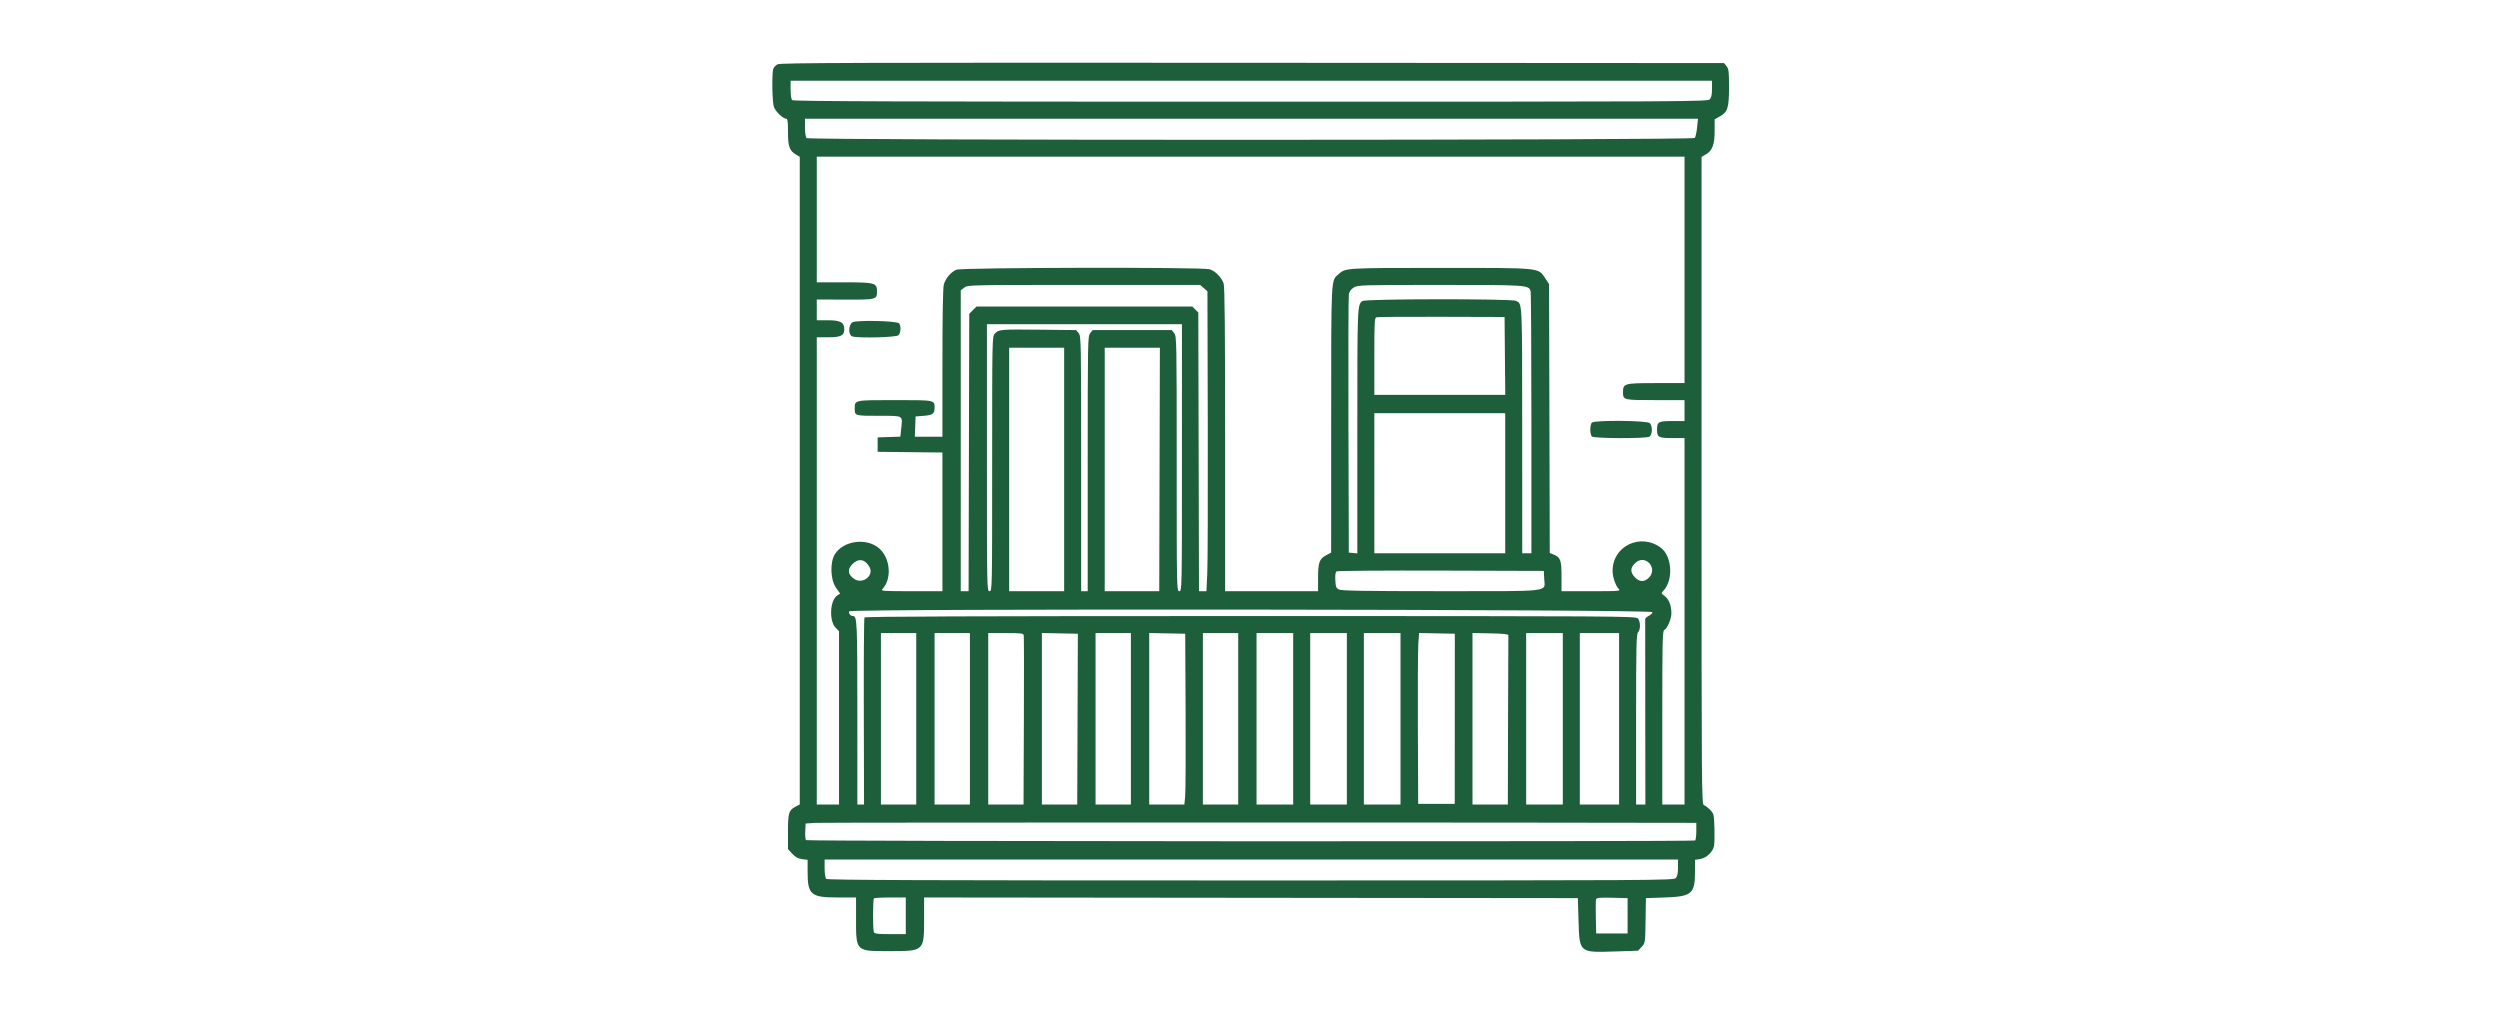
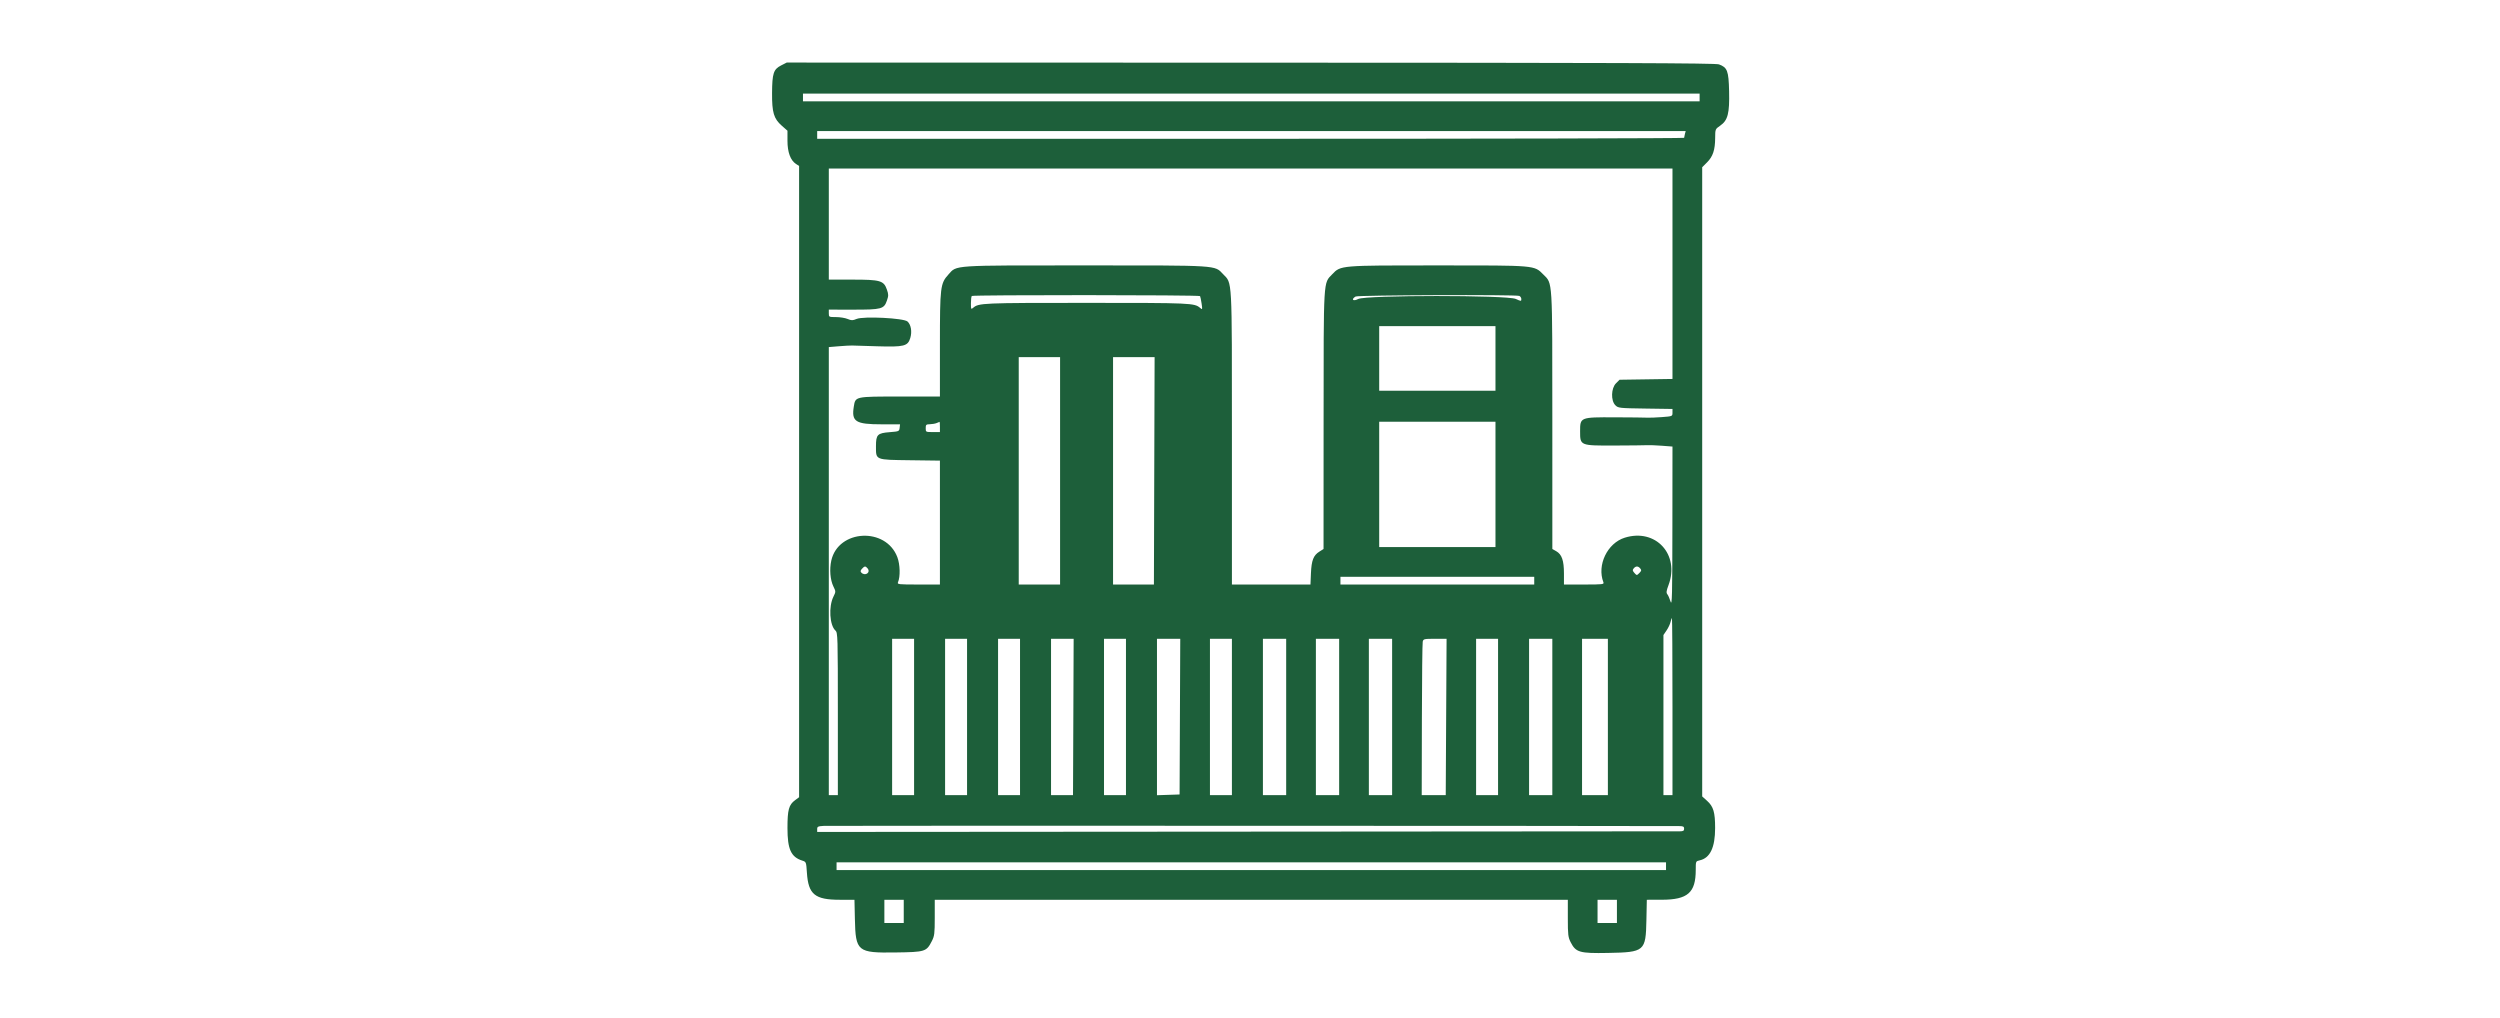
- <svg xmlns="http://www.w3.org/2000/svg" width="1000" height="406" viewBox="-188.0 108.3 1910.0 775.5">
-   <path d="M 406.051 157.425 C 404.704 158.172, 403.273 159.620, 402.871 160.642 C 401.522 164.074, 401.899 186.823, 403.364 190.329 C 404.846 193.875, 410.291 199, 412.577 199 C 413.714 199, 414 201.030, 414 209.096 C 414 220.289, 415.123 223.460, 420.136 226.421 L 423 228.113 423 475.531 L 423 722.949 420.061 724.469 C 414.585 727.300, 414 729.161, 414 743.737 L 414 757.029 417.251 760.576 C 419.680 763.228, 421.574 764.267, 424.751 764.693 L 429 765.263 429 774.681 C 429 791.817, 431.558 794, 451.635 794 L 466 794 466 809.935 C 466 835.433, 465.560 835, 491.466 835 C 518.132 835, 518 835.124, 518 810.048 L 518 793.996 767.750 794.248 L 1017.500 794.500 1018 811.500 C 1018.731 836.367, 1018.473 836.143, 1045.498 835.266 L 1063.495 834.681 1066.224 831.760 C 1068.951 828.841, 1068.954 828.822, 1069.227 811.669 L 1069.500 794.500 1084.050 794 C 1104.576 793.295, 1107 791.206, 1107 774.227 L 1107 765.256 1110.923 764.628 C 1115.779 763.852, 1120.683 759.205, 1121.556 754.555 C 1121.903 752.703, 1122.033 746.449, 1121.844 740.657 C 1121.515 730.591, 1121.371 729.992, 1118.574 727.075 C 1116.965 725.396, 1114.827 723.763, 1113.824 723.444 C 1112.065 722.886, 1112 714.028, 1112 475.531 L 1112 228.198 1115.320 226.239 C 1120.299 223.301, 1121.999 218.754, 1122.008 208.349 L 1122.015 199.500 1126.091 197.172 C 1132.029 193.781, 1133 190.614, 1133 174.643 C 1133 162.918, 1132.758 160.923, 1131.088 158.861 L 1129.177 156.500 768.838 156.283 C 466.787 156.101, 408.104 156.286, 406.051 157.425 M 416 176.800 C 416 180.756, 416.502 184.102, 417.200 184.800 C 418.129 185.729, 497.321 186, 767.545 186 C 1104.521 186, 1116.748 185.936, 1118.345 184.171 C 1119.509 182.885, 1120 180.510, 1120 176.171 L 1120 170 768 170 L 416 170 416 176.800 M 427 205.800 C 427 209.756, 427.502 213.102, 428.200 213.800 C 430.032 215.632, 1105.308 215.539, 1106.829 213.707 C 1107.419 212.995, 1108.211 209.395, 1108.589 205.707 L 1109.276 199 768.138 199 L 427 199 427 205.800 M 436 276 L 436 324 457 324 C 480.285 324, 482 324.467, 482 330.809 C 482 337.198, 481.560 337.313, 457.652 337.217 L 436 337.131 436 345.065 L 436 353 444.500 353 C 454.094 353, 457 354.591, 457 359.845 C 457 364.724, 454.444 366, 444.671 366 L 436 366 436 544.500 L 436 723 444.500 723 L 453 723 453 656.805 L 453 590.609 450.296 587.787 C 445.297 582.569, 446.079 566.960, 451.520 563.395 L 453.861 561.861 450.680 557.345 C 446.401 551.269, 445.963 537.973, 449.837 531.741 C 456.338 521.286, 474.164 518.937, 483.670 527.284 C 492.226 534.796, 493.541 550.220, 486.307 558.213 C 484.759 559.924, 485.695 560, 508.345 560 L 532 560 532 507.017 L 532 454.035 507.250 453.767 L 482.500 453.500 482.500 448 L 482.500 442.500 491.174 442.212 L 499.849 441.924 500.539 435.482 C 501.606 425.515, 502.446 426, 484.113 426 C 464.924 426, 465 426.021, 465 420.593 C 465 413.853, 464.316 414, 495.665 414 C 526.723 414, 526.027 413.858, 525.985 420.184 C 525.957 424.378, 524.415 425.472, 517.787 425.999 L 511.500 426.500 511.208 434.250 L 510.916 442 521.458 442 L 532 442 532.006 385.750 C 532.009 350.142, 532.390 328.135, 533.044 325.781 C 534.368 321.014, 538.509 316.103, 542.671 314.364 C 546.710 312.677, 730.039 312.328, 736.044 313.996 C 740.298 315.178, 745.306 320.223, 746.866 324.899 C 747.685 327.355, 748 360.447, 748 444.149 L 748 560 783.500 560 L 819 560 819.015 549.750 C 819.032 537.927, 819.967 535.349, 825.271 532.500 L 828.995 530.500 829.019 429 C 829.046 317.992, 828.794 322.984, 834.645 317.788 C 840.084 312.959, 839.417 313, 912.652 313 C 990.719 313, 987.075 312.623, 992.816 321.298 L 995.500 325.353 995.768 428.063 L 996.036 530.772 999.058 532.024 C 1004.257 534.178, 1005 536.266, 1005 548.723 L 1005 560 1027.655 560 C 1049.988 560, 1050.285 559.973, 1048.560 558.066 C 1046.155 555.409, 1044.097 549.279, 1044.044 544.616 C 1043.829 525.597, 1065.283 515.199, 1080.859 526.772 C 1089.451 533.156, 1090.616 551.393, 1082.954 559.549 C 1081.011 561.617, 1081.015 561.635, 1083.953 563.807 C 1087.099 566.133, 1089 571.128, 1088.972 577 C 1088.953 581.211, 1085.688 588.799, 1083.542 589.622 C 1082.174 590.147, 1082 597.708, 1082 656.607 L 1082 723 1090.500 723 L 1099 723 1099 583 L 1099 443 1089.700 443 C 1079.052 443, 1078 442.416, 1078 436.500 C 1078 430.584, 1079.052 430, 1089.700 430 L 1099 430 1099 422 L 1099 414 1076.700 414 C 1052.153 414, 1052 413.963, 1052 407.955 C 1052 401.235, 1052.856 401, 1077.329 401 L 1099 401 1099 314.500 L 1099 228 767.500 228 L 436 228 436 276 M 548.635 328.073 L 546 330.145 546 445.073 L 546 560 549 560 L 552 560 552.094 515.750 C 552.145 491.413, 552.258 443.724, 552.344 409.775 L 552.500 348.050 555.273 345.275 L 558.045 342.500 640.495 342.500 L 722.944 342.500 725.222 344.778 L 727.500 347.055 727.763 453.528 L 728.027 560 730.868 560 L 733.709 560 734.349 546.750 C 734.700 539.462, 734.874 487.895, 734.735 432.156 L 734.482 330.812 731.685 328.406 L 728.888 326 640.079 326 C 551.747 326, 551.256 326.011, 548.635 328.073 M 846.304 327.956 C 844.092 329.305, 842.927 330.919, 842.520 333.202 C 842.196 335.016, 842.060 380.150, 842.216 433.500 L 842.500 530.500 845.750 530.813 L 849 531.127 849 437.498 C 849 341.009, 848.989 341.295, 852.913 338.282 C 855.143 336.570, 967.112 336.457, 970.316 338.163 C 975.108 340.716, 974.935 337.035, 974.968 436.750 L 975 531 978.500 531 L 982 531 982 431.582 C 982 376.902, 981.720 331.435, 981.379 330.545 C 979.659 326.062, 978.708 326, 912.300 326.004 C 851.816 326.007, 849.382 326.079, 846.304 327.956 M 863.750 350.685 C 862.133 351.111, 862 353.391, 862 380.573 L 862 410 912.015 410 L 962.030 410 961.765 380.250 L 961.500 350.500 913.500 350.361 C 887.100 350.285, 864.712 350.430, 863.750 350.685 M 463.215 354.562 C 459.975 356.832, 460 364.499, 463.250 365.370 C 468.603 366.804, 496.807 366.050, 498.429 364.429 C 500.305 362.552, 500.512 356.649, 498.750 355.259 C 496.382 353.390, 465.745 352.790, 463.215 354.562 M 566 458 C 566 559.333, 566.013 560, 568 560 C 569.986 560, 570 559.333, 570 462.689 C 570 366.317, 570.020 365.356, 572.028 363.201 C 575.032 359.976, 576.114 359.882, 606.343 360.204 L 634.179 360.500 636.090 362.861 C 637.941 365.149, 638 368.236, 638 462.611 L 638 560 640.500 560 L 643 560 643 462.611 C 643 368.212, 643.059 365.149, 644.912 362.861 L 646.823 360.500 677 360.500 L 707.177 360.500 709.088 362.861 C 710.941 365.149, 711 368.212, 711 462.611 C 711 559.333, 711.014 560, 713 560 C 714.987 560, 715 559.333, 715 458 L 715 356 640.500 356 L 566 356 566 458 M 583 467 L 583 560 604 560 L 625 560 625 467 L 625 374 604 374 L 583 374 583 467 M 656 467 L 656 560 676.830 560 L 697.660 560 697.902 467 L 698.143 374 677.072 374 L 656 374 656 467 M 862 477.500 L 862 531 912 531 L 962 531 962 477.500 L 962 424 912 424 L 862 424 862 477.500 M 1028.200 431.200 C 1027.540 431.860, 1027 434.245, 1027 436.500 C 1027 438.755, 1027.540 441.140, 1028.200 441.800 C 1029.747 443.347, 1069.207 443.495, 1072.066 441.965 C 1074.505 440.659, 1074.741 433.884, 1072.429 431.571 C 1070.391 429.534, 1030.203 429.197, 1028.200 431.200 M 464.629 538.078 C 459.041 542.473, 459.215 547.336, 465.089 550.908 C 471.272 554.668, 479.623 548.040, 476.446 541.895 C 473.462 536.124, 468.960 534.670, 464.629 538.078 M 1061.593 538.250 C 1057.597 541.821, 1057.323 545.211, 1060.725 549.018 C 1064.332 553.055, 1068.167 553.287, 1071.769 549.686 C 1078.947 542.508, 1069.150 531.498, 1061.593 538.250 M 833.195 544.855 C 832.302 545.423, 831.987 547.541, 832.195 551.568 C 832.461 556.688, 832.824 557.614, 835 558.711 C 836.943 559.690, 854.202 559.974, 912.527 559.985 C 999.146 560.002, 992.282 560.810, 991.795 550.661 L 991.500 544.500 913 544.262 C 869.825 544.131, 833.913 544.398, 833.195 544.855 M 460.686 575.377 C 460.084 576.945, 461.774 579, 463.665 579 C 466.806 579, 467 583.298, 467 652.934 L 467 723 469.558 723 L 472.115 723 471.934 652.105 C 471.834 613.113, 472.059 580.713, 472.435 580.105 C 472.931 579.302, 553.628 579, 767.404 579 C 1051.234 579, 1061.749 579.065, 1063.345 580.829 C 1065.409 583.110, 1065.501 589.356, 1063.500 591.357 C 1062.197 592.660, 1062 601.421, 1062 657.929 L 1062 723 1065.549 723 L 1069.097 723 1068.998 652.750 C 1068.943 614.112, 1068.921 581.962, 1068.949 581.305 C 1068.977 580.647, 1070.237 579.516, 1071.750 578.791 C 1073.263 578.066, 1074.500 576.804, 1074.500 575.987 C 1074.500 573.820, 461.517 573.211, 460.686 575.377 M 485 657.500 L 485 723 498.500 723 L 512 723 512 657.500 L 512 592 498.500 592 L 485 592 485 657.500 M 526 657.500 L 526 723 539.500 723 L 553 723 553 657.500 L 553 592 539.500 592 L 526 592 526 657.500 M 567 657.500 L 567 723 580.485 723 L 593.971 723 594.235 659.250 C 594.381 624.188, 594.335 594.712, 594.133 593.750 C 593.806 592.189, 592.323 592, 580.383 592 L 567 592 567 657.500 M 608 657.472 L 608 723 621.500 723 L 635 723 635.037 713.250 C 635.057 707.888, 635.164 678.525, 635.274 648 L 635.475 592.500 621.737 592.222 L 608 591.944 608 657.472 M 649 657.500 L 649 723 662.500 723 L 676 723 676 657.500 L 676 592 662.500 592 L 649 592 649 657.500 M 690 657.472 L 690 723 703.420 723 L 716.841 723 717.469 716.750 C 717.815 713.313, 717.963 683.950, 717.799 651.500 L 717.500 592.500 703.750 592.222 L 690 591.944 690 657.472 M 731 657.500 L 731 723 744.500 723 L 758 723 758 657.500 L 758 592 744.500 592 L 731 592 731 657.500 M 772 657.500 L 772 723 786 723 L 800 723 800 657.500 L 800 592 786 592 L 772 592 772 657.500 M 813 657.500 L 813 723 827 723 L 841 723 841 657.500 L 841 592 827 592 L 813 592 813 657.500 M 854 657.500 L 854 723 868 723 L 882 723 882 657.500 L 882 592 868 592 L 854 592 854 657.500 M 895.623 599.722 C 895.298 604, 895.138 633.375, 895.266 665 L 895.500 722.500 909.462 722.500 L 923.425 722.500 923.462 657.500 L 923.500 592.500 909.857 592.222 L 896.213 591.945 895.623 599.722 M 937 657.472 L 937 723 950.500 723 L 964 723 964.150 659 C 964.232 623.800, 964.345 594.438, 964.400 593.750 C 964.475 592.818, 961.001 592.429, 950.750 592.222 L 937 591.944 937 657.472 M 978 657.500 L 978 723 992 723 L 1006 723 1006 657.500 L 1006 592 992 592 L 978 592 978 657.500 M 1019 657.500 L 1019 723 1034 723 L 1049 723 1049 657.500 L 1049 592 1034 592 L 1019 592 1019 657.500 M 435 737 L 427.500 737.500 427.196 743.396 C 427.028 746.638, 427.296 749.696, 427.791 750.191 C 428.773 751.173, 1105.468 751.447, 1107.056 750.466 C 1107.575 750.145, 1108 746.984, 1108 743.441 L 1108 737 1101.750 736.978 C 1001.137 736.629, 440.294 736.647, 435 737 M 442 771.800 C 442 775.756, 442.502 779.102, 443.200 779.800 C 444.128 780.728, 517.543 781, 767.545 781 C 1079.333 781, 1090.748 780.936, 1092.345 779.171 C 1093.509 777.885, 1094 775.510, 1094 771.171 L 1094 765 768 765 L 442 765 442 771.800 M 479.667 794.667 C 478.833 795.500, 478.781 818.265, 479.607 820.418 C 480.113 821.738, 482.185 822, 492.107 822 L 504 822 504 808 L 504 794 492.167 794 C 485.658 794, 480.033 794.300, 479.667 794.667 M 1031.449 795.274 C 1031.166 796.009, 1031.062 802.211, 1031.218 809.055 L 1031.500 821.500 1043.500 821.500 L 1055.500 821.500 1055.500 808 L 1055.500 794.500 1043.731 794.218 C 1034.627 794, 1031.845 794.239, 1031.449 795.274" stroke="none" fill="#1D5F3A" fill-rule="evenodd" />
+ <svg xmlns="http://www.w3.org/2000/svg" width="1000" height="407" viewBox="-200.5 102.6 1935.0 787.5">
+   <path d="M 404.017 153.250 C 398.190 156.225, 397.172 159.352, 397.076 174.572 C 396.981 189.665, 398.392 194.414, 404.593 199.873 L 409 203.752 409 211.560 C 409 220.350, 411.313 226.665, 415.549 229.440 L 418 231.046 418 475.335 L 418 719.624 414.908 721.910 C 410.045 725.505, 409 729.325, 409 743.500 C 409 759.944, 411.724 765.914, 420.500 768.704 C 423.455 769.644, 423.508 769.784, 424.049 778.079 C 425.140 794.834, 430.207 799, 449.493 799 L 460.856 799 461.178 813.750 C 461.731 839.076, 463.093 840.202, 492.680 839.785 C 515.658 839.461, 516.561 839.177, 520.750 830.980 C 522.762 827.043, 523 825.116, 523 812.788 L 523 799 768 799 L 1013 799 1013 813.288 C 1013 826.134, 1013.227 828.021, 1015.250 831.980 C 1019.207 839.726, 1022.152 840.563, 1044 840.152 C 1072.501 839.615, 1073.330 838.909, 1073.819 814.750 L 1074.138 799 1085.819 798.978 C 1105.818 798.940, 1112 793.498, 1112 775.930 C 1112 769.191, 1112.014 769.156, 1115.059 768.487 C 1123.096 766.722, 1127 758.553, 1127 743.500 C 1127 731.253, 1125.718 726.881, 1120.831 722.466 L 1117 719.005 1117 475.503 L 1117 232 1120.774 228.226 C 1125.297 223.703, 1126.987 218.620, 1127.038 209.384 C 1127.076 202.539, 1127.098 202.485, 1130.929 199.837 C 1136.848 195.746, 1138.230 190.385, 1137.826 173.083 C 1137.459 157.373, 1136.460 154.750, 1129.945 152.397 C 1127.223 151.413, 1051.189 151.136, 767.462 151.076 L 408.424 151 404.017 153.250 M 421 178 L 421 181 768 181 L 1115 181 1115 178 L 1115 175 768 175 L 421 175 421 178 M 432 207 L 432 210 767.500 210 C 952.025 210, 1103.006 209.662, 1103.014 209.250 C 1103.021 208.838, 1103.299 207.488, 1103.630 206.250 L 1104.233 204 768.117 204 L 432 204 432 207 M 441 276 L 441 319 459.250 319.002 C 480.936 319.003, 483.554 319.762, 485.969 326.750 C 487.261 330.488, 487.261 331.511, 485.969 335.240 C 483.706 341.772, 481.866 342.265, 459.841 342.244 L 441 342.226 441 345.113 C 441 347.948, 441.100 348, 446.532 348 C 449.575 348, 453.625 348.652, 455.532 349.449 C 458.565 350.716, 459.439 350.714, 462.505 349.434 C 467.855 347.198, 498.983 348.770, 501.915 351.423 C 504.629 353.879, 505.537 359.264, 504.066 364.174 C 502.170 370.503, 499.268 371.237, 478.628 370.602 C 469.208 370.312, 460.375 370.045, 459 370.007 C 457.625 369.970, 453.012 370.227, 448.750 370.579 L 441 371.219 441 544.609 L 441 718 444.500 718 L 448 718 448 655.155 C 448 594.869, 447.923 592.241, 446.116 590.605 C 441.615 586.532, 440.752 572.122, 444.550 564.443 C 446.480 560.541, 446.480 560.459, 444.564 556.534 C 442.084 551.451, 441.410 543.215, 442.922 536.459 C 448.339 512.253, 485.223 510.366, 494.054 533.843 C 496.184 539.507, 496.419 548.886, 494.540 553.250 C 493.839 554.877, 494.956 555, 510.393 555 L 527 555 527 507.052 L 527 459.105 504.034 458.802 C 476.663 458.442, 477.500 458.783, 477.500 448 C 477.500 438.930, 478.593 437.815, 488.219 437.066 C 495.257 436.519, 495.511 436.408, 495.816 433.750 L 496.133 431 482.034 431 C 461.673 431, 458.447 428.955, 460.346 417.254 C 461.621 409.398, 461.152 409.500, 496.029 409.500 L 527 409.500 527 369.432 C 527 324.539, 527.310 321.983, 533.602 315.019 C 540.241 307.671, 535.271 308, 639.497 308 C 743.458 308, 739.495 307.750, 746.138 314.720 C 753.374 322.310, 753 315.385, 753 441.678 L 753 555 783.401 555 L 813.801 555 814.172 546.250 C 814.595 536.262, 816.096 532.424, 820.717 529.517 L 823.923 527.500 823.961 427.761 C 824.004 316.899, 823.696 322.102, 830.648 314.845 C 837.273 307.931, 836.448 308, 912.359 308 C 988.856 308, 986.824 307.824, 994.087 315.087 C 1001.289 322.289, 1000.999 317.536, 1001.006 428.432 L 1001.013 527.500 1004.048 529.227 C 1008.364 531.684, 1010 536.422, 1010 546.468 L 1010 555 1025.607 555 C 1040.062 555, 1041.164 554.871, 1040.536 553.250 C 1035.399 539.992, 1043.573 522.950, 1057.088 518.740 C 1080.988 511.296, 1099.802 531.745, 1090.912 555.505 C 1089.278 559.873, 1089.082 561.394, 1090.009 562.510 C 1090.660 563.295, 1091.794 565.863, 1092.529 568.218 C 1093.678 571.898, 1093.876 563.763, 1093.933 510.356 L 1094 448.212 1085.750 447.580 C 1081.213 447.233, 1076.150 447.037, 1074.500 447.146 C 1072.850 447.254, 1061.500 447.378, 1049.277 447.422 C 1022.497 447.516, 1022.500 447.517, 1022.500 436.500 C 1022.500 425.483, 1022.497 425.484, 1049.277 425.578 C 1061.500 425.622, 1072.850 425.746, 1074.500 425.854 C 1076.150 425.963, 1081.213 425.767, 1085.750 425.420 C 1093.997 424.788, 1094 424.787, 1094 421.950 L 1094 419.112 1073.026 418.806 C 1052.733 418.510, 1051.977 418.426, 1049.776 416.222 C 1046.204 412.647, 1046.484 403.062, 1050.270 399.273 L 1053.041 396.500 1073.520 396.193 L 1094 395.886 1094 314.443 L 1094 233 767.500 233 L 441 233 441 276 M 551.667 331.667 C 551.300 332.033, 551 334.578, 551 337.322 C 551 341.982, 551.115 342.211, 552.750 340.797 C 557.007 337.115, 559.668 337, 640.500 337 C 721.685 337, 723.939 337.100, 728.387 340.892 C 730.209 342.446, 730.248 342.331, 729.539 337.500 C 729.136 334.750, 728.598 332.163, 728.344 331.750 C 727.773 330.824, 552.592 330.741, 551.667 331.667 M 848.750 332.080 C 844.928 334.306, 846.795 336.114, 850.735 334.002 C 856.437 330.946, 966.024 330.920, 972.750 333.973 C 976.850 335.834, 977 335.837, 977 334.058 C 977 333.044, 976.288 331.941, 975.418 331.607 C 972.586 330.520, 850.647 330.975, 848.750 332.080 M 867 380 L 867 405 912 405 L 957 405 957 380 L 957 355 912 355 L 867 355 867 380 M 588 467 L 588 555 604 555 L 620 555 620 467 L 620 379 604 379 L 588 379 588 467 M 661 467 L 661 555 676.814 555 L 692.628 555 692.896 467 L 693.165 379 677.083 379 L 661 379 661 467 M 524.500 430 C 523.400 430.473, 521.038 430.891, 519.250 430.930 C 516.321 430.993, 516 431.296, 516 434 C 516 436.970, 516.056 437, 521.500 437 L 527 437 527 433 C 527 430.800, 526.888 429.032, 526.750 429.070 C 526.612 429.109, 525.600 429.527, 524.500 430 M 867 477.500 L 867 526 912 526 L 957 526 957 477.500 L 957 429 912 429 L 867 429 867 477.500 M 466.669 542.814 C 465.403 544.213, 465.299 544.899, 466.214 545.814 C 469.173 548.773, 473.630 545.669, 470.989 542.487 C 469.388 540.557, 468.661 540.612, 466.669 542.814 M 1063.984 542.519 C 1062.952 543.763, 1063.054 544.403, 1064.549 546.054 C 1066.368 548.064, 1066.380 548.064, 1068.355 546.090 C 1070.005 544.439, 1070.120 543.850, 1069.045 542.555 C 1067.413 540.587, 1065.598 540.575, 1063.984 542.519 M 837 552 L 837 555 912 555 L 987 555 987 552 L 987 549 912 549 L 837 549 837 552 M 1092.507 583.967 C 1092.149 585.599, 1090.763 588.544, 1089.428 590.511 L 1087 594.089 1087 656.044 L 1087 718 1090.500 718 L 1094 718 1094 649.500 C 1094 611.825, 1093.811 581, 1093.579 581 C 1093.348 581, 1092.866 582.335, 1092.507 583.967 M 490 657.500 L 490 718 498.500 718 L 507 718 507 657.500 L 507 597 498.500 597 L 490 597 490 657.500 M 531 657.500 L 531 718 539.500 718 L 548 718 548 657.500 L 548 597 539.500 597 L 531 597 531 657.500 M 572 657.500 L 572 718 580.500 718 L 589 718 589 657.500 L 589 597 580.500 597 L 572 597 572 657.500 M 613 657.500 L 613 718 621.500 718 L 630 718 630.044 710.750 C 630.068 706.763, 630.181 679.537, 630.294 650.250 L 630.500 597 621.750 597 L 613 597 613 657.500 M 654 657.500 L 654 718 662.500 718 L 671 718 671 657.500 L 671 597 662.500 597 L 654 597 654 657.500 M 695 657.539 L 695 718.078 703.750 717.789 L 712.500 717.500 712.758 657.250 L 713.016 597 704.008 597 L 695 597 695 657.539 M 736 657.500 L 736 718 744.500 718 L 753 718 753 657.500 L 753 597 744.500 597 L 736 597 736 657.500 M 777 657.500 L 777 718 786 718 L 795 718 795 657.500 L 795 597 786 597 L 777 597 777 657.500 M 818 657.500 L 818 718 827 718 L 836 718 836 657.500 L 836 597 827 597 L 818 597 818 657.500 M 859 657.500 L 859 718 868 718 L 877 718 877 657.500 L 877 597 868 597 L 859 597 859 657.500 M 900.687 599.250 C 900.396 600.487, 900.101 627.712, 900.033 659.750 L 899.908 718 909.204 718 L 918.500 717.999 918.827 657.500 L 919.153 597 910.185 597 C 901.708 597, 901.188 597.123, 900.687 599.250 M 942 657.500 L 942 718 950.500 718 L 959 718 959 657.500 L 959 597 950.500 597 L 942 597 942 657.500 M 983 657.500 L 983 718 992 718 L 1001 718 1001 657.500 L 1001 597 992 597 L 983 597 983 657.500 M 1024 657.500 L 1024 718 1034 718 L 1044 718 1044 657.500 L 1044 597 1034 597 L 1024 597 1024 657.500 M 437.250 741.802 C 432.601 742.070, 432 742.356, 432 744.302 L 432 746.500 764.250 746.265 C 946.987 746.136, 1097.963 746.023, 1099.750 746.015 C 1102.328 746.003, 1103 745.587, 1103 744 C 1103 742.359, 1102.326 741.996, 1099.250 741.978 C 1060.389 741.753, 440.961 741.589, 437.250 741.802 M 447 773 L 447 776 768 776 L 1089 776 1089 773 L 1089 770 768 770 L 447 770 447 773 M 484 808 L 484 817 491.500 817 L 499 817 499 808 L 499 799 491.500 799 L 484 799 484 808 M 1036 808 L 1036 817 1043.500 817 L 1051 817 1051 808 L 1051 799 1043.500 799 L 1036 799 1036 808" stroke="none" fill="#1D5F3A" fill-rule="evenodd" />
</svg>
